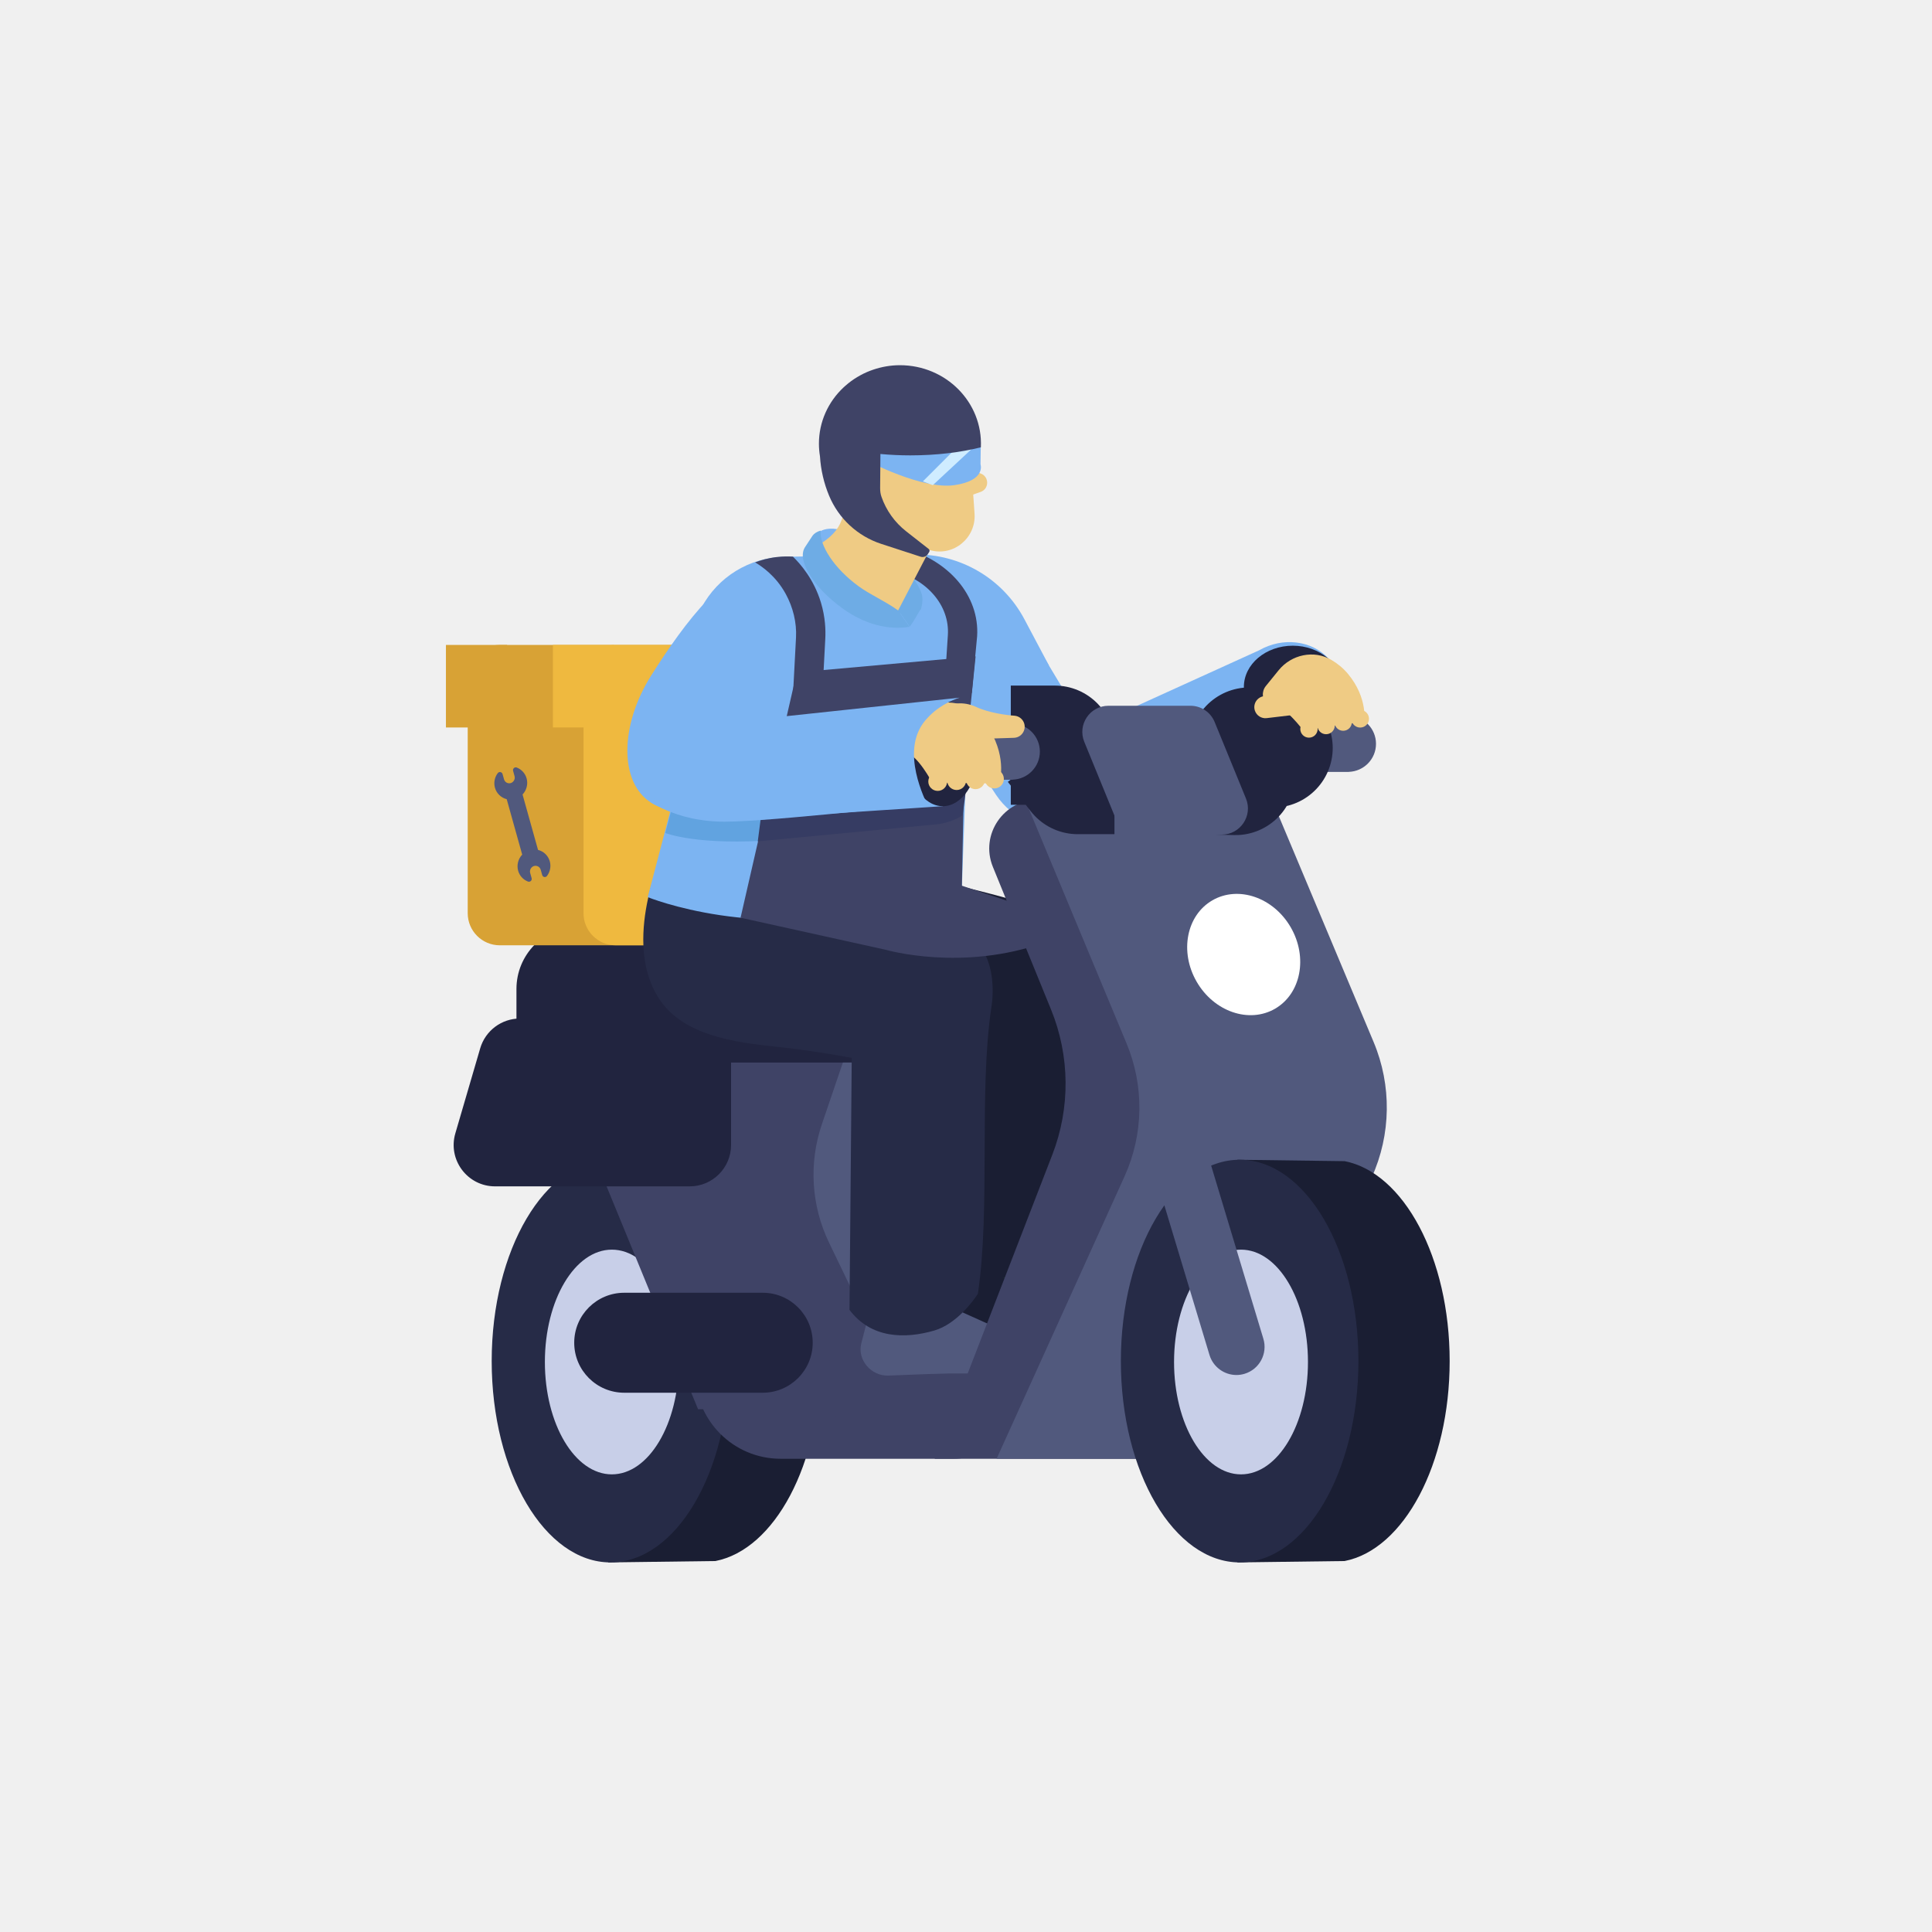
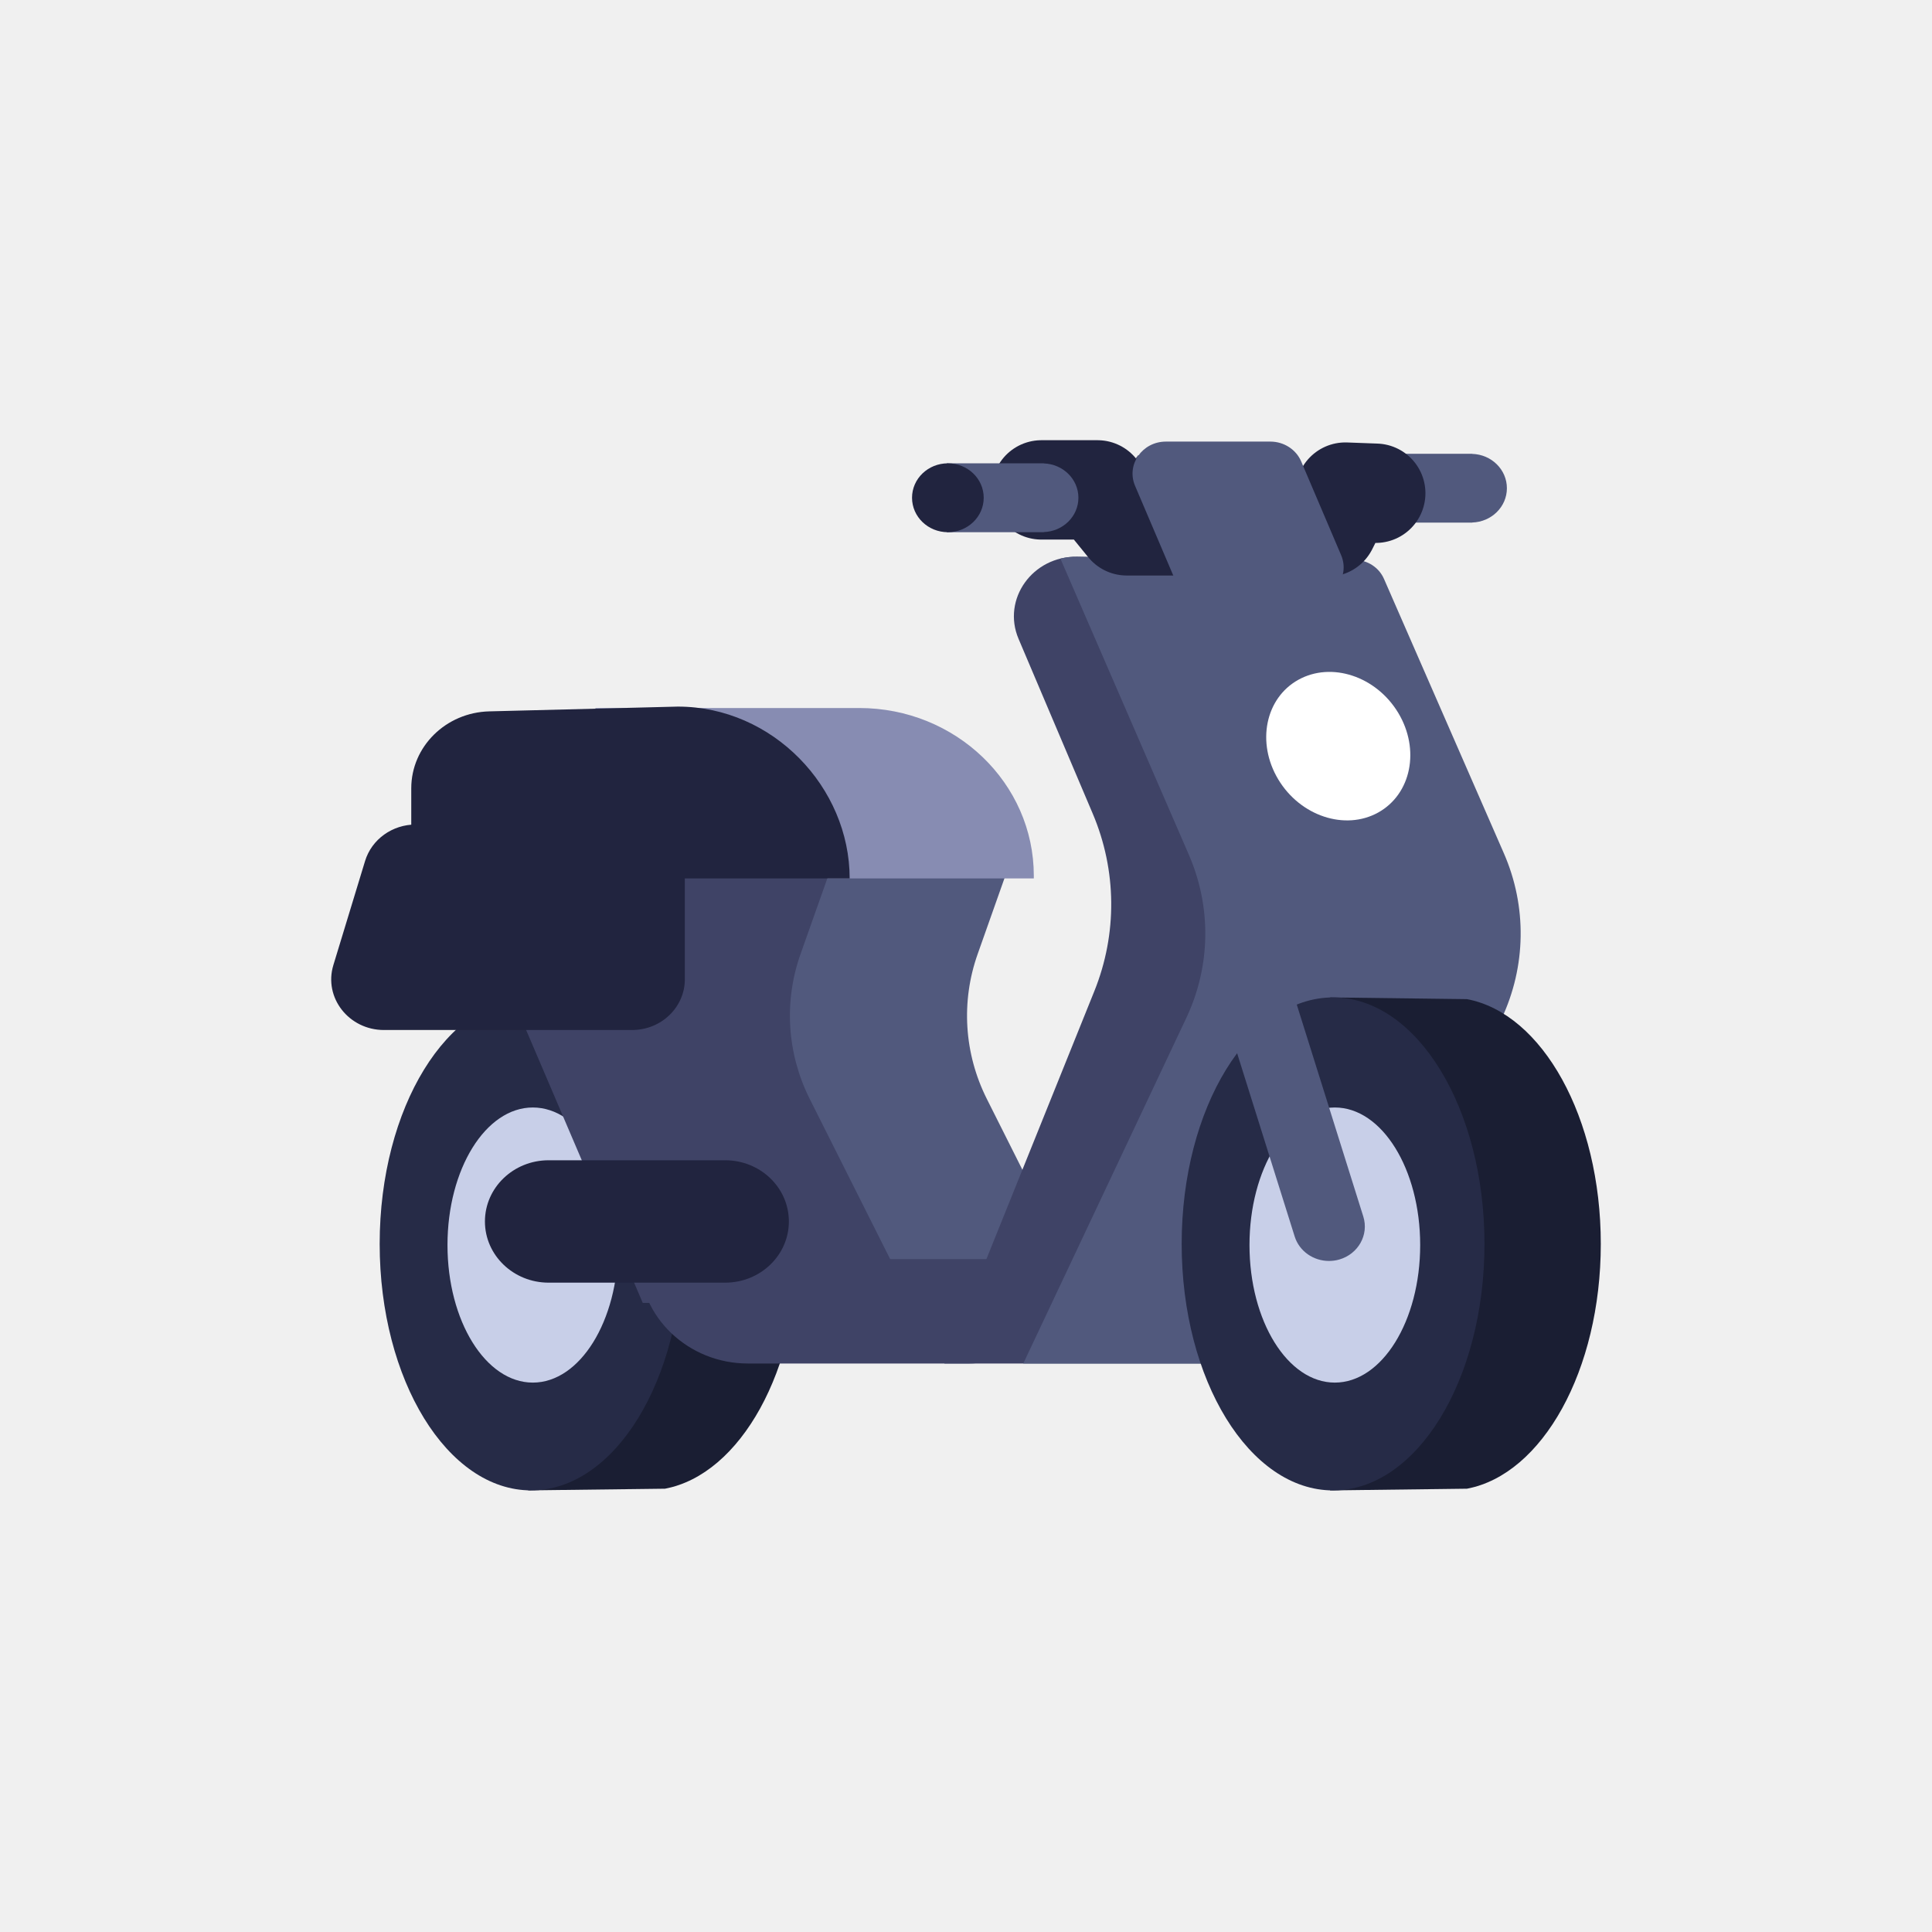
- <svg xmlns="http://www.w3.org/2000/svg" width="70" height="70" viewBox="0 0 70 70" fill="none">
-   <path d="M29.851 20.791L29.575 19.384C29.575 19.384 29.851 18.853 31.07 19.407C31.725 19.705 32.288 20.515 32.288 20.515L29.851 20.791Z" fill="#7CB4F2" />
-   <path d="M29.728 49.315C29.728 45.572 28.065 42.49 25.923 42.071C24.627 42.054 23.331 42.037 22.035 42.02V44.823C21.463 46.062 21.121 47.62 21.121 49.315C21.121 51.009 21.463 52.568 22.035 53.806V56.609C23.331 56.592 24.627 56.575 25.923 56.559C28.065 56.139 29.728 53.057 29.728 49.315Z" fill="#1A1E33" />
-   <path d="M22.118 56.609C24.495 56.609 26.422 53.343 26.422 49.315C26.422 45.286 24.495 42.02 22.118 42.02C19.742 42.02 17.815 45.286 17.815 49.315C17.815 53.343 19.742 56.609 22.118 56.609Z" fill="#262B47" />
-   <path d="M22.168 53.419C23.508 53.419 24.594 51.596 24.594 49.348C24.594 47.099 23.508 45.277 22.168 45.277C20.828 45.277 19.742 47.099 19.742 49.348C19.742 51.596 20.828 53.419 22.168 53.419Z" fill="#C8CFE8" />
-   <path d="M35.76 37.95L34.812 40.737C34.333 42.145 34.427 43.685 35.073 45.024L38.152 51.408L28.98 51.209L23.298 39.345L24.195 36.654L35.76 37.95Z" fill="#51597D" />
-   <path d="M34.575 52.854H28.283C26.576 52.854 25.192 51.47 25.192 49.763H36.557V50.872C36.557 51.966 35.67 52.854 34.575 52.854Z" fill="#3F4366" />
-   <path d="M36.407 38.498H23.946V33.456H31.445C34.185 33.456 36.407 35.678 36.407 38.419V38.498H36.407Z" fill="#878CB2" />
-   <path d="M30.725 37.95L23.422 37.131L29.029 51.319L33.117 51.408L30.038 45.024C29.392 43.685 29.298 42.145 29.777 40.737L30.725 37.95Z" fill="#3F4366" />
-   <path d="M30.775 51.059H25.292L19.809 37.7H25.292L30.775 51.059Z" fill="#3F4366" />
-   <path d="M27.634 50.461H22.617C21.616 50.461 20.805 49.65 20.805 48.65C20.805 47.65 21.616 46.839 22.617 46.839H27.634C28.635 46.839 29.446 47.65 29.446 48.65C29.446 49.65 28.635 50.461 27.634 50.461Z" fill="#21243F" />
-   <path d="M31.174 38.498H18.712V35.832C18.712 34.597 19.696 33.587 20.93 33.555L26.289 33.413C28.987 33.414 31.174 35.8 31.174 38.498Z" fill="#21243F" />
-   <path d="M17.399 37.981L16.498 41.063C16.217 42.023 16.937 42.984 17.937 42.984H24.988C25.817 42.984 26.488 42.312 26.488 41.484V38.403C26.488 37.574 25.817 36.903 24.988 36.903H18.839C18.173 36.903 17.587 37.342 17.399 37.981Z" fill="#21243F" />
-   <path d="M27.871 24.115L28.563 20.238H33.493L33.271 23.782L27.871 24.115Z" fill="#7CB4F2" />
-   <path d="M38.311 26.884L45.622 23.561C46.481 23.071 47.518 23.207 48.114 23.838C48.773 24.534 48.583 25.506 48.564 25.599C46.023 26.914 43.483 28.228 40.942 29.542L38.311 26.884Z" fill="#7CB4F2" />
-   <path d="M46.84 26.385C47.819 26.385 48.613 25.716 48.613 24.89C48.613 24.064 47.819 23.395 46.84 23.395C45.862 23.395 45.068 24.064 45.068 24.89C45.068 25.716 45.862 26.385 46.84 26.385Z" fill="#21243F" />
-   <path d="M26.999 34.25H18.11C17.467 34.25 16.946 33.729 16.946 33.087V24.53C16.946 23.888 17.467 23.367 18.11 23.367H26.999C27.641 23.367 28.162 23.888 28.162 24.53V33.087C28.162 33.729 27.641 34.25 26.999 34.25Z" fill="#D8A235" />
-   <path d="M31.194 34.25H22.305C21.663 34.25 21.142 33.729 21.142 33.087V24.53C21.142 23.888 21.663 23.367 22.305 23.367H31.194C31.836 23.367 32.357 23.888 32.357 24.53V33.087C32.357 33.729 31.837 34.25 31.194 34.25Z" fill="#EFB93F" />
-   <path d="M41.246 29.515L37.882 23.907C37.025 23.243 35.835 23.31 35.016 23.865C34.067 24.508 34.022 25.658 34.019 25.776C34.719 26.661 35.401 27.766 36.089 28.799C36.687 29.695 37.761 30.148 38.821 29.956L41.246 29.515Z" fill="#7CB4F2" />
-   <path d="M34.767 25.278L38.007 24.115L37.115 22.434C36.337 20.968 34.801 20.062 33.141 20.091L28.416 20.174C27.157 20.197 26.009 20.9 25.418 22.012L22.886 26.773L27.373 24.613L28.037 27.438L34.434 27.521L34.767 25.278Z" fill="#7CB4F2" />
-   <path d="M31.255 32.335L26.69 31.848L26.554 33.354C26.465 34.347 27.09 35.204 27.96 35.281L29.331 35.402C30.221 35.48 31.028 34.715 31.125 33.7L31.255 32.335Z" stroke="#70757A" stroke-width="0.56" stroke-miterlimit="10" />
-   <path d="M37.383 31.195L38.18 30.509L37.383 29.703L36.215 29.842" fill="url(#paint0_linear_2128_6302)" />
-   <path d="M35.565 42.521L35.065 46.051L35.203 46.968H36.871L37.566 46.44L38.122 43.66L35.565 42.521Z" fill="#5F6368" />
-   <path d="M40.004 46.9L37.504 45.772C37.22 45.812 37.028 46.008 36.921 46.156C36.846 46.261 36.721 46.318 36.586 46.307L35.963 46.253C35.4 46.21 35.186 45.895 35.105 45.663L34.69 47.285C34.538 47.874 35.044 48.472 35.672 48.448L39.814 48.288C40.587 48.258 40.728 47.227 40.004 46.9Z" fill="#34A853" />
-   <path d="M40.004 46.9L37.504 45.772C37.22 45.812 37.028 46.008 36.921 46.156C36.846 46.261 36.721 46.318 36.586 46.307L35.963 46.253C35.4 46.21 35.186 45.895 35.105 45.663L34.69 47.285C34.538 47.874 35.044 48.472 35.672 48.448L39.814 48.288C40.587 48.258 40.728 47.227 40.004 46.9Z" fill="#1A1E33" />
-   <path d="M31.832 42.667L31.332 46.197L31.471 47.114H33.139L33.834 46.586L34.39 43.806L31.832 42.667Z" fill="#5F6368" />
-   <path d="M36.52 48.292L34.021 47.164C33.737 47.204 33.545 47.401 33.438 47.548C33.363 47.653 33.237 47.71 33.102 47.699L32.48 47.645C31.917 47.602 31.703 47.287 31.622 47.056L31.206 48.676C31.055 49.266 31.561 49.864 32.189 49.84L36.331 49.68C37.104 49.65 37.245 48.619 36.52 48.292Z" fill="#51597D" />
-   <path d="M35.431 46.296H38.754C38.754 46.296 39.502 38.821 39.502 38.321C39.502 37.821 40.135 33.697 37.744 32.919C35.354 32.14 31.406 31.362 31.406 31.362L29.405 33.586L34.909 36.31L35.431 46.296Z" fill="#1A1E33" />
-   <path d="M23.965 31.028C23.965 31.028 22.437 34.393 24.039 36.403C25.133 37.774 27.468 37.83 28.747 37.996C30.026 38.163 30.86 38.33 30.86 38.33L30.779 47.459C31.563 48.502 32.791 48.516 33.853 48.207C34.66 47.971 35.27 47.123 35.431 46.877C35.895 43.727 35.456 39.646 35.919 36.495C35.919 36.495 36.364 34.16 34.529 33.604C33.115 33.175 28.636 32.214 28.636 32.214L27.802 30.046L23.965 31.028Z" fill="#262B47" />
-   <path d="M44.695 29.502L43.56 26.73C43.414 26.373 43.068 26.141 42.682 26.141H39.715C39.694 26.141 39.675 26.143 39.655 26.144L39.377 25.972L38.941 26.533L38.944 26.538C38.764 26.79 38.705 27.127 38.837 27.449L39.971 30.22C40.117 30.577 40.464 30.81 40.849 30.81H43.817C44.491 30.809 44.95 30.126 44.695 29.502Z" fill="#3F4366" />
-   <path d="M46.831 38.669C45.489 35.472 44.147 32.275 42.805 29.077L37.642 28.979C36.374 28.954 35.495 30.235 35.974 31.409L38.081 36.577C38.767 38.259 38.784 40.14 38.129 41.834L33.865 52.854H41.758C43.435 49.154 45.111 45.455 46.787 41.756C47.23 40.778 47.246 39.659 46.831 38.669Z" fill="#3F4366" />
-   <path d="M49.769 37.755C48.633 35.047 47.497 32.34 46.36 29.632C46.219 29.295 45.891 29.074 45.525 29.069L39.997 28.999C40.001 29.008 40.007 29.015 40.011 29.024L37.642 28.979C37.475 28.975 37.315 28.996 37.164 29.035L40.812 37.792C41.462 39.341 41.438 41.092 40.744 42.623L36.108 52.854H45.081C46.62 49.456 48.16 46.057 49.7 42.659C50.404 41.105 50.429 39.328 49.769 37.755Z" fill="#51597D" />
-   <path d="M49.855 26.95C49.855 26.399 49.416 25.953 48.869 25.935V25.931H46.111V27.969H48.869V27.966C49.416 27.948 49.855 27.502 49.855 26.95Z" fill="#51597D" />
-   <path d="M46.144 27.969C46.707 27.969 47.163 27.513 47.163 26.95C47.163 26.387 46.707 25.931 46.144 25.931C45.581 25.931 45.125 26.387 45.125 26.95C45.125 27.513 45.581 27.969 46.144 27.969Z" fill="#21243F" />
-   <path d="M36.623 27H38.219L39.049 28.064H40.379" stroke="#21243F" stroke-width="4.32" stroke-miterlimit="10" stroke-linejoin="round" />
-   <path d="M46.127 27.1L45.264 27.067L44.765 28.097L43.369 28.064" stroke="#21243F" stroke-width="4.32" stroke-miterlimit="10" stroke-linecap="round" stroke-linejoin="round" />
-   <path d="M44.266 30.24H41.298C40.913 30.24 40.566 30.007 40.42 29.651L39.286 26.879C39.03 26.255 39.489 25.571 40.163 25.571H43.131C43.517 25.571 43.864 25.804 44.009 26.16L45.144 28.932C45.399 29.556 44.94 30.24 44.266 30.24Z" fill="#51597D" />
-   <path d="M37.676 27.233C37.676 26.681 37.237 26.235 36.69 26.217V26.214H33.932V28.252H36.69V28.248C37.237 28.23 37.676 27.784 37.676 27.233Z" fill="#51597D" />
-   <path d="M33.965 28.252C34.528 28.252 34.984 27.796 34.984 27.233C34.984 26.67 34.528 26.214 33.965 26.214C33.402 26.214 32.946 26.67 32.946 27.233C32.946 27.796 33.402 28.252 33.965 28.252Z" fill="#21243F" />
-   <path d="M52.524 49.315C52.524 45.572 50.861 42.49 48.719 42.071C47.423 42.054 46.128 42.037 44.831 42.02V44.823C44.259 46.062 43.918 47.62 43.918 49.315C43.918 51.009 44.259 52.568 44.831 53.806V56.609C46.127 56.592 47.423 56.575 48.719 56.559C50.861 56.139 52.524 53.057 52.524 49.315Z" fill="#1A1E33" />
-   <path d="M44.915 56.609C47.291 56.609 49.218 53.343 49.218 49.315C49.218 45.286 47.291 42.02 44.915 42.02C42.538 42.02 40.611 45.286 40.611 49.315C40.611 53.343 42.538 56.609 44.915 56.609Z" fill="#262B47" />
-   <path d="M44.964 53.419C46.304 53.419 47.39 51.596 47.39 49.348C47.39 47.099 46.304 45.277 44.964 45.277C43.625 45.277 42.538 47.099 42.538 49.348C42.538 51.596 43.625 53.419 44.964 53.419Z" fill="#C8CFE8" />
-   <path d="M44.798 49.819C44.36 49.819 43.956 49.534 43.822 49.093L41.928 42.813C41.766 42.274 42.071 41.706 42.61 41.543C43.149 41.381 43.717 41.686 43.88 42.225L45.774 48.505C45.937 49.044 45.631 49.613 45.093 49.775C44.994 49.805 44.895 49.819 44.798 49.819Z" fill="#51597D" />
-   <path d="M35.209 25.112L34.213 25.02L34.343 23.008C34.411 21.941 33.59 20.981 32.346 20.672L32.653 19.836C34.367 20.262 35.497 21.585 35.403 23.054L35.209 25.112Z" fill="#3F4366" />
-   <path d="M45.862 24.858L46.328 24.284C46.791 23.713 47.606 23.538 48.239 23.91C48.452 24.036 48.663 24.202 48.846 24.423C49.572 25.303 49.425 26.143 49.425 26.143L47.202 26.446C47.202 26.446 46.582 25.6 46.172 25.589C46.07 25.586 45.988 25.552 45.923 25.504C45.72 25.354 45.704 25.054 45.862 24.858Z" fill="#EFCB84" />
-   <path d="M49.282 26.361C49.458 26.361 49.601 26.218 49.601 26.042C49.601 25.866 49.458 25.723 49.282 25.723C49.106 25.723 48.963 25.866 48.963 26.042C48.963 26.218 49.106 26.361 49.282 26.361Z" fill="#EFCB84" />
-   <path d="M48.666 26.478C48.84 26.478 48.98 26.337 48.98 26.164C48.98 25.99 48.84 25.849 48.666 25.849C48.492 25.849 48.351 25.99 48.351 26.164C48.351 26.337 48.492 26.478 48.666 26.478Z" fill="#EFCB84" />
-   <path d="M48.046 26.602C48.22 26.602 48.361 26.462 48.361 26.288C48.361 26.114 48.22 25.973 48.046 25.973C47.872 25.973 47.732 26.114 47.732 26.288C47.732 26.462 47.872 26.602 48.046 26.602Z" fill="#EFCB84" />
-   <path d="M47.426 26.727C47.6 26.727 47.741 26.586 47.741 26.412C47.741 26.238 47.6 26.098 47.426 26.098C47.253 26.098 47.112 26.238 47.112 26.412C47.112 26.586 47.253 26.727 47.426 26.727Z" fill="#EFCB84" />
-   <path d="M48.876 24.84C48.876 24.84 47.974 24.115 47.077 24.71C46.656 24.99 46.026 25.171 45.763 25.229C45.525 25.282 45.387 25.53 45.471 25.759C45.534 25.931 45.705 26.038 45.887 26.02L46.945 25.894" fill="#EFCB84" />
-   <path d="M28.951 22.951L25.213 25.859L23.468 32.505C23.468 32.505 27.539 34.167 32.274 32.755C34.244 32.167 34.85 32.173 34.85 32.173L35.099 25.278L28.951 22.951Z" fill="#7CB4F2" />
-   <path d="M24.105 30.179L24.963 26.939L34.268 26.718L35.209 26.552L34.877 29.321C34.877 29.321 31.72 30.152 28.176 30.428C25.247 30.657 24.105 30.179 24.105 30.179Z" fill="#61A3E0" />
-   <path d="M26.832 33.25C28.348 33.4 30.249 33.358 32.274 32.755C34.244 32.167 34.85 32.173 34.85 32.173L34.933 27.853L35.348 23.782L28.868 24.364L26.832 33.25Z" fill="#3F4366" />
-   <path d="M28.674 28.822L27.677 28.767L27.456 30.484L33.914 29.869C34.256 29.836 34.586 29.724 34.877 29.542L35.209 27.05L28.674 28.822Z" fill="#363C63" />
-   <path d="M28.065 28.102L28.29 28.131L34.6 28.933L34.157 29.21L26.57 29.708L28.065 28.102Z" fill="#7CB4F2" />
-   <path d="M34.157 29.21C34.861 29.21 35.431 28.355 35.431 27.299C35.431 26.244 34.861 25.389 34.157 25.389C33.454 25.389 32.883 26.244 32.883 27.299C32.883 28.355 33.454 29.21 34.157 29.21Z" fill="#21243F" />
-   <path d="M32.365 26.637L33.187 25.889C33.769 25.36 34.659 25.293 35.274 25.781C35.491 25.954 35.699 26.173 35.865 26.45C36.501 27.513 36.206 28.39 36.206 28.39L33.771 28.351C33.771 28.351 33.245 27.342 32.807 27.263C32.369 27.184 32.365 26.637 32.365 26.637Z" fill="#EFCB84" />
-   <path d="M36.026 28.567C36.217 28.567 36.372 28.412 36.372 28.221C36.372 28.03 36.217 27.875 36.026 27.875C35.835 27.875 35.68 28.03 35.68 28.221C35.68 28.412 35.835 28.567 36.026 28.567Z" fill="#EFCB84" />
-   <path d="M35.346 28.593C35.534 28.593 35.687 28.44 35.687 28.251C35.687 28.063 35.534 27.91 35.346 27.91C35.157 27.91 35.004 28.063 35.004 28.251C35.004 28.44 35.157 28.593 35.346 28.593Z" fill="#EFCB84" />
-   <path d="M34.661 28.624C34.849 28.624 35.002 28.472 35.002 28.283C35.002 28.095 34.849 27.942 34.661 27.942C34.472 27.942 34.319 28.095 34.319 28.283C34.319 28.472 34.472 28.624 34.661 28.624Z" fill="#EFCB84" />
-   <path d="M33.976 28.656C34.164 28.656 34.317 28.503 34.317 28.315C34.317 28.127 34.164 27.974 33.976 27.974C33.787 27.974 33.634 28.127 33.634 28.315C33.634 28.503 33.787 28.656 33.976 28.656Z" fill="#EFCB84" />
-   <path d="M33.614 26.015C33.614 26.015 34.395 25.163 35.372 25.616C35.831 25.829 36.48 25.913 36.749 25.931C36.993 25.947 37.167 26.172 37.118 26.411C37.082 26.59 36.929 26.722 36.747 26.732L35.681 26.766" fill="#EFCB84" />
-   <path d="M26.21 26.192L34.767 25.278C34.475 25.374 33.948 25.597 33.52 26.108C32.583 27.228 33.56 29.031 33.603 29.182C32.773 29.182 27.29 29.847 25.96 29.764L26.21 26.192Z" fill="#7CB4F2" />
-   <path d="M23.597 24.469C24.747 22.645 26.56 20.153 27.705 20.875C28.85 21.597 28.893 25.26 27.742 27.084C26.592 28.908 24.731 29.801 23.586 29.079C22.442 28.356 22.446 26.292 23.597 24.469Z" fill="#7CB4F2" />
-   <path d="M25.379 26.773L23.586 29.079C24.273 29.475 25.043 29.706 25.835 29.756L25.96 29.764L29.782 28.019L25.379 26.773Z" fill="#7CB4F2" />
-   <path d="M32.731 21.027L33.036 20.902C33.036 20.902 33.34 21.249 33.41 21.581C33.454 21.795 33.368 22.079 33.368 22.079L32.343 22.273L31.707 21.927L32.731 21.027Z" fill="#6EACE5" />
-   <path d="M33.526 20.225C33.526 20.224 33.68 19.929 33.68 19.928C33.68 19.928 33.69 19.931 33.707 19.936C34.549 20.169 35.367 19.489 35.31 18.617L35.295 18.392C35.24 17.623 35.185 16.855 35.131 16.087C35.05 14.958 33.993 14.023 32.74 14.046C32.048 14.059 31.35 14.3 30.886 15.038C29.577 17.117 31.7 18.605 29.583 19.787C28.432 20.429 31.632 21.321 32.41 22.369C32.439 22.313 33.496 20.282 33.526 20.225Z" fill="#EFCB84" />
-   <path d="M33.917 14.395C34.591 14.539 35.075 15.123 35.106 15.811C35.133 16.416 35.229 17.052 35.51 17.148L35.526 17.154C35.845 17.263 35.847 17.712 35.529 17.823L34.738 18.102L33.196 15.527L33.917 14.395Z" fill="#EFCB84" />
-   <path d="M27.871 31.675L26.832 33.25L32.108 34.416C32.108 34.416 34.877 35.219 37.868 34.139C39.439 33.572 37.84 33.087 37.84 33.087L33.853 31.758L27.871 31.675Z" fill="#3F4366" />
-   <path d="M28.73 20.168C28.564 20.157 28.367 20.157 28.148 20.182C27.828 20.219 27.56 20.299 27.359 20.376C27.592 20.514 28.107 20.858 28.469 21.52C28.731 21.999 28.87 22.552 28.841 23.098L28.712 25.545L29.772 25.601L29.901 23.154C29.919 22.831 29.904 22.361 29.742 21.826C29.486 20.982 29 20.433 28.73 20.168Z" fill="#3F4366" />
-   <path d="M32.53 22.109C32.016 21.748 31.541 21.555 31.118 21.248C30.207 20.588 29.68 19.735 29.735 19.224C29.607 19.259 29.503 19.321 29.436 19.415L29.178 19.809C28.848 20.265 29.447 21.262 30.517 22.037C31.507 22.755 32.417 22.805 32.953 22.709L32.53 22.109Z" fill="#6EACE5" />
-   <path d="M33.063 22.564L33.368 22.052L32.662 21.955L32.551 22.121L32.962 22.703L33.063 22.564Z" fill="#6EACE5" />
-   <path d="M31.748 15.419L31.416 16.693C31.416 16.693 33.41 17.745 34.572 17.579C35.736 17.413 35.526 16.822 35.526 16.822L35.534 16.195C35.538 15.797 35.22 15.47 34.822 15.464L31.748 15.419Z" fill="#7CB4F2" />
-   <path d="M33.437 17.441L35.016 15.862L35.376 16.111L33.797 17.579L33.437 17.441Z" fill="#CFECFF" />
-   <path d="M32.98 16.499C33.924 16.499 34.801 16.392 35.536 16.207C35.537 16.206 35.538 16.205 35.539 16.203C35.612 14.574 34.271 13.232 32.606 13.232C32.266 13.232 31.941 13.291 31.637 13.394H31.637C31.556 13.422 31.476 13.452 31.398 13.486C31.397 13.487 31.395 13.488 31.393 13.489C31.317 13.522 31.243 13.558 31.171 13.598C31.166 13.6 31.163 13.603 31.159 13.605C31.089 13.644 31.02 13.684 30.954 13.728C30.947 13.733 30.94 13.739 30.932 13.743C30.87 13.786 30.808 13.829 30.75 13.876C30.735 13.888 30.722 13.9 30.707 13.912C30.657 13.954 30.606 13.996 30.559 14.041C30.011 14.556 29.671 15.278 29.671 16.077C29.671 16.232 29.685 16.384 29.709 16.533C29.739 17.024 29.851 17.507 30.04 17.961C30.386 18.791 31.077 19.429 31.932 19.707L33.358 20.171C33.456 20.203 33.564 20.164 33.618 20.076L33.667 19.998C33.689 19.963 33.681 19.916 33.648 19.89L32.831 19.25C32.419 18.927 32.108 18.493 31.937 17.998C31.901 17.896 31.888 17.788 31.889 17.679L31.899 16.449C32.247 16.481 32.608 16.499 32.98 16.499Z" fill="#3F4366" />
-   <path d="M46.196 36.549C47.137 36.005 47.393 34.685 46.767 33.6C46.141 32.515 44.869 32.077 43.928 32.62C42.986 33.164 42.73 34.484 43.357 35.569C43.983 36.654 45.254 37.092 46.196 36.549Z" fill="white" />
-   <path d="M18.933 28.786C19.081 28.63 19.137 28.406 19.08 28.202C19.03 28.022 18.896 27.875 18.722 27.809C18.687 27.795 18.647 27.803 18.619 27.829C18.591 27.855 18.581 27.894 18.591 27.931L18.644 28.123C18.673 28.225 18.609 28.341 18.507 28.372C18.401 28.403 18.292 28.342 18.262 28.236L18.208 28.044C18.198 28.008 18.168 27.981 18.131 27.974C18.094 27.967 18.057 27.982 18.034 28.013C17.92 28.164 17.882 28.36 17.933 28.541C17.99 28.746 18.154 28.905 18.359 28.956L18.92 30.964H18.92C18.773 31.119 18.716 31.343 18.773 31.548C18.823 31.728 18.957 31.875 19.131 31.941C19.166 31.954 19.206 31.946 19.233 31.92C19.261 31.895 19.272 31.855 19.262 31.819L19.209 31.627C19.18 31.524 19.244 31.408 19.346 31.378C19.452 31.346 19.561 31.407 19.591 31.513L19.645 31.705C19.655 31.742 19.685 31.769 19.722 31.776C19.759 31.782 19.796 31.767 19.819 31.737C19.933 31.586 19.971 31.392 19.92 31.208C19.863 31.003 19.699 30.844 19.494 30.794L18.933 28.786Z" fill="#51597D" />
-   <path d="M18.373 23.367H16.157V26.358H18.373V23.367Z" fill="#D8A235" />
-   <path d="M22.25 23.367H20.034V26.358H22.25V23.367Z" fill="#EFB93F" />
-   <defs>
-     <linearGradient id="paint0_linear_2128_6302" x1="37.944" y1="29.172" x2="36.953" y2="30.504" gradientUnits="userSpaceOnUse">
-       <stop stop-color="#202124" />
-       <stop offset="1" stop-color="#202124" stop-opacity="0" />
-     </linearGradient>
-   </defs>
+ <svg xmlns="http://www.w3.org/2000/svg" width="60" height="60" viewBox="0 0 60 60" fill="none">
+   <path d="M41.16 17.839L39.92 14.93C39.761 14.556 39.382 14.312 38.961 14.312H35.719C35.697 14.312 35.676 14.315 35.654 14.316L35.35 14.136L34.874 14.724L34.877 14.729C34.68 14.993 34.616 15.347 34.76 15.685L35.999 18.593C36.158 18.967 36.537 19.212 36.958 19.212H40.201C40.937 19.212 41.439 18.494 41.16 17.839Z" fill="#3F4366" />
+   <path d="M24.808 38.631C24.808 34.703 22.991 31.468 20.651 31.029C19.235 31.011 17.819 30.993 16.403 30.976V33.917C15.778 35.217 15.404 36.852 15.404 38.631C15.404 40.409 15.778 42.044 16.403 43.344V46.285C17.819 46.268 19.235 46.25 20.651 46.233C22.991 45.793 24.808 42.558 24.808 38.631Z" fill="#1A1E33" />
+   <path d="M16.493 46.285C19.09 46.285 21.195 42.858 21.195 38.631C21.195 34.403 19.09 30.976 16.493 30.976C13.896 30.976 11.791 34.403 11.791 38.631C11.791 42.858 13.896 46.285 16.493 46.285Z" fill="#262B47" />
+   <path d="M16.547 42.938C18.011 42.938 19.198 41.025 19.198 38.666C19.198 36.306 18.011 34.394 16.547 34.394C15.083 34.394 13.897 36.306 13.897 38.666C13.897 41.025 15.083 42.938 16.547 42.938Z" fill="#C8CFE8" />
+   <path d="M31.397 26.704L30.362 29.629C29.839 31.107 29.941 32.722 30.647 34.128L34.011 40.828L23.991 40.618L17.782 28.169L18.763 25.344L31.397 26.704Z" fill="#51597D" />
+   <path d="M43.494 27.46C42.028 24.104 40.562 20.749 39.096 17.393L33.454 17.29C32.069 17.264 31.109 18.608 31.632 19.84L33.934 25.264C34.684 27.029 34.702 29.002 33.986 30.78L29.328 42.345H37.952C39.784 38.463 41.615 34.581 43.447 30.698C43.93 29.672 43.947 28.498 43.494 27.46Z" fill="#3F4366" />
+   <path d="M46.704 26.5C45.462 23.658 44.221 20.817 42.98 17.976C42.825 17.622 42.467 17.39 42.067 17.385L36.027 17.311C36.032 17.32 36.038 17.328 36.043 17.337L33.454 17.29C33.271 17.286 33.097 17.308 32.932 17.349L36.918 26.538C37.628 28.165 37.601 30.002 36.844 31.608L31.779 42.345H41.581C43.264 38.779 44.946 35.212 46.628 31.646C47.398 30.015 47.425 28.151 46.704 26.5Z" fill="#51597D" />
+   <path d="M49.714 38.631C49.714 34.703 47.897 31.469 45.557 31.029C44.141 31.012 42.725 30.994 41.309 30.976V33.918C40.684 35.217 40.311 36.853 40.311 38.631C40.311 40.41 40.684 42.045 41.309 43.344V46.286C42.725 46.268 44.141 46.251 45.557 46.233C47.897 45.793 49.714 42.559 49.714 38.631Z" fill="#1A1E33" />
+   <path d="M30.104 42.345H23.228C21.364 42.345 19.852 40.893 19.852 39.102H32.269V40.266C32.269 41.414 31.299 42.345 30.104 42.345Z" fill="#3F4366" />
+   <path d="M32.106 27.28H18.491V21.988H26.684C29.678 21.988 32.106 24.32 32.106 27.197V27.28H32.106Z" fill="#878CB2" />
+   <path d="M25.897 26.705L17.918 25.846L24.044 40.735L28.511 40.828L25.147 34.129C24.441 32.723 24.338 31.107 24.861 29.63L25.897 26.705Z" fill="#3F4366" />
+   <path d="M25.951 40.462H19.961L13.97 26.443H19.961L25.951 40.462Z" fill="#3F4366" />
+   <path d="M46.798 15.162C46.798 14.583 46.319 14.114 45.721 14.096V14.092H42.708V16.231H45.721V16.227C46.319 16.209 46.798 15.74 46.798 15.162Z" fill="#51597D" />
+   <path d="M42.744 16.231C43.359 16.231 43.857 15.752 43.857 15.162C43.857 14.571 43.359 14.092 42.744 14.092C42.129 14.092 41.63 14.571 41.63 15.162C41.63 15.752 42.129 16.231 42.744 16.231Z" fill="#21243F" />
+   <path d="M32.342 15.214H34.084L34.992 16.33H36.444" stroke="#21243F" stroke-width="3.086" stroke-miterlimit="10" stroke-linecap="round" stroke-linejoin="round" />
+   <path d="M42.725 15.318L41.781 15.283L41.237 16.364L39.712 16.329" stroke="#21243F" stroke-width="3.086" stroke-miterlimit="10" stroke-linecap="round" stroke-linejoin="round" />
+   <path d="M22.521 39.834H17.038C15.946 39.834 15.06 38.983 15.06 37.934C15.06 36.884 15.946 36.033 17.038 36.033H22.521C23.614 36.033 24.499 36.884 24.499 37.934C24.499 38.983 23.614 39.834 22.521 39.834Z" fill="#21243F" />
+   <path d="M41.4 46.286C43.997 46.286 46.102 42.859 46.102 38.631C46.102 34.404 43.997 30.976 41.4 30.976C38.803 30.976 36.698 34.404 36.698 38.631C36.698 42.859 38.803 46.286 41.4 46.286Z" fill="#262B47" />
+   <path d="M41.454 42.938C42.918 42.938 44.105 41.026 44.105 38.666C44.105 36.307 42.918 34.394 41.454 34.394C39.99 34.394 38.804 36.307 38.804 38.666C38.804 41.026 39.99 42.938 41.454 42.938Z" fill="#C8CFE8" />
+   <path d="M41.272 39.16C40.794 39.16 40.352 38.862 40.207 38.399L38.137 31.808C37.96 31.243 38.294 30.646 38.882 30.476C39.472 30.305 40.092 30.625 40.27 31.191L42.339 37.782C42.516 38.347 42.183 38.944 41.594 39.115C41.487 39.146 41.379 39.16 41.272 39.16Z" fill="#51597D" />
+   <path d="M26.387 27.28H12.772V24.482C12.772 23.186 13.847 22.126 15.196 22.092L21.05 21.944C23.998 21.944 26.387 24.449 26.387 27.28Z" fill="#21243F" />
+   <path d="M11.338 26.738L10.353 29.972C10.046 30.98 10.832 31.988 11.926 31.988H19.629C20.534 31.988 21.268 31.283 21.268 30.414V27.18C21.268 26.311 20.534 25.606 19.629 25.606H12.911C12.183 25.606 11.543 26.067 11.338 26.738Z" fill="#21243F" />
+   <path d="M40.691 18.614H37.449C37.028 18.614 36.649 18.369 36.489 17.995L35.25 15.087C34.971 14.432 35.472 13.714 36.209 13.714H39.452C39.873 13.714 40.252 13.959 40.411 14.333L41.65 17.241C41.929 17.896 41.428 18.614 40.691 18.614Z" fill="#51597D" />
+   <path d="M42.8 25.234C43.829 24.663 44.108 23.278 43.424 22.139C42.739 21.001 41.351 20.541 40.322 21.111C39.293 21.682 39.014 23.067 39.698 24.206C40.382 25.344 41.771 25.804 42.8 25.234Z" fill="white" />
+   <path d="M33.491 15.458C33.491 14.88 33.012 14.411 32.414 14.392V14.389H29.401V16.528H32.414V16.524C33.012 16.505 33.491 16.037 33.491 15.458Z" fill="#51597D" />
+   <path d="M29.437 16.528C30.052 16.528 30.55 16.049 30.55 15.458C30.55 14.867 30.052 14.389 29.437 14.389C28.822 14.389 28.324 14.867 28.324 15.458C28.324 16.049 28.822 16.528 29.437 16.528Z" fill="#21243F" />
</svg>
